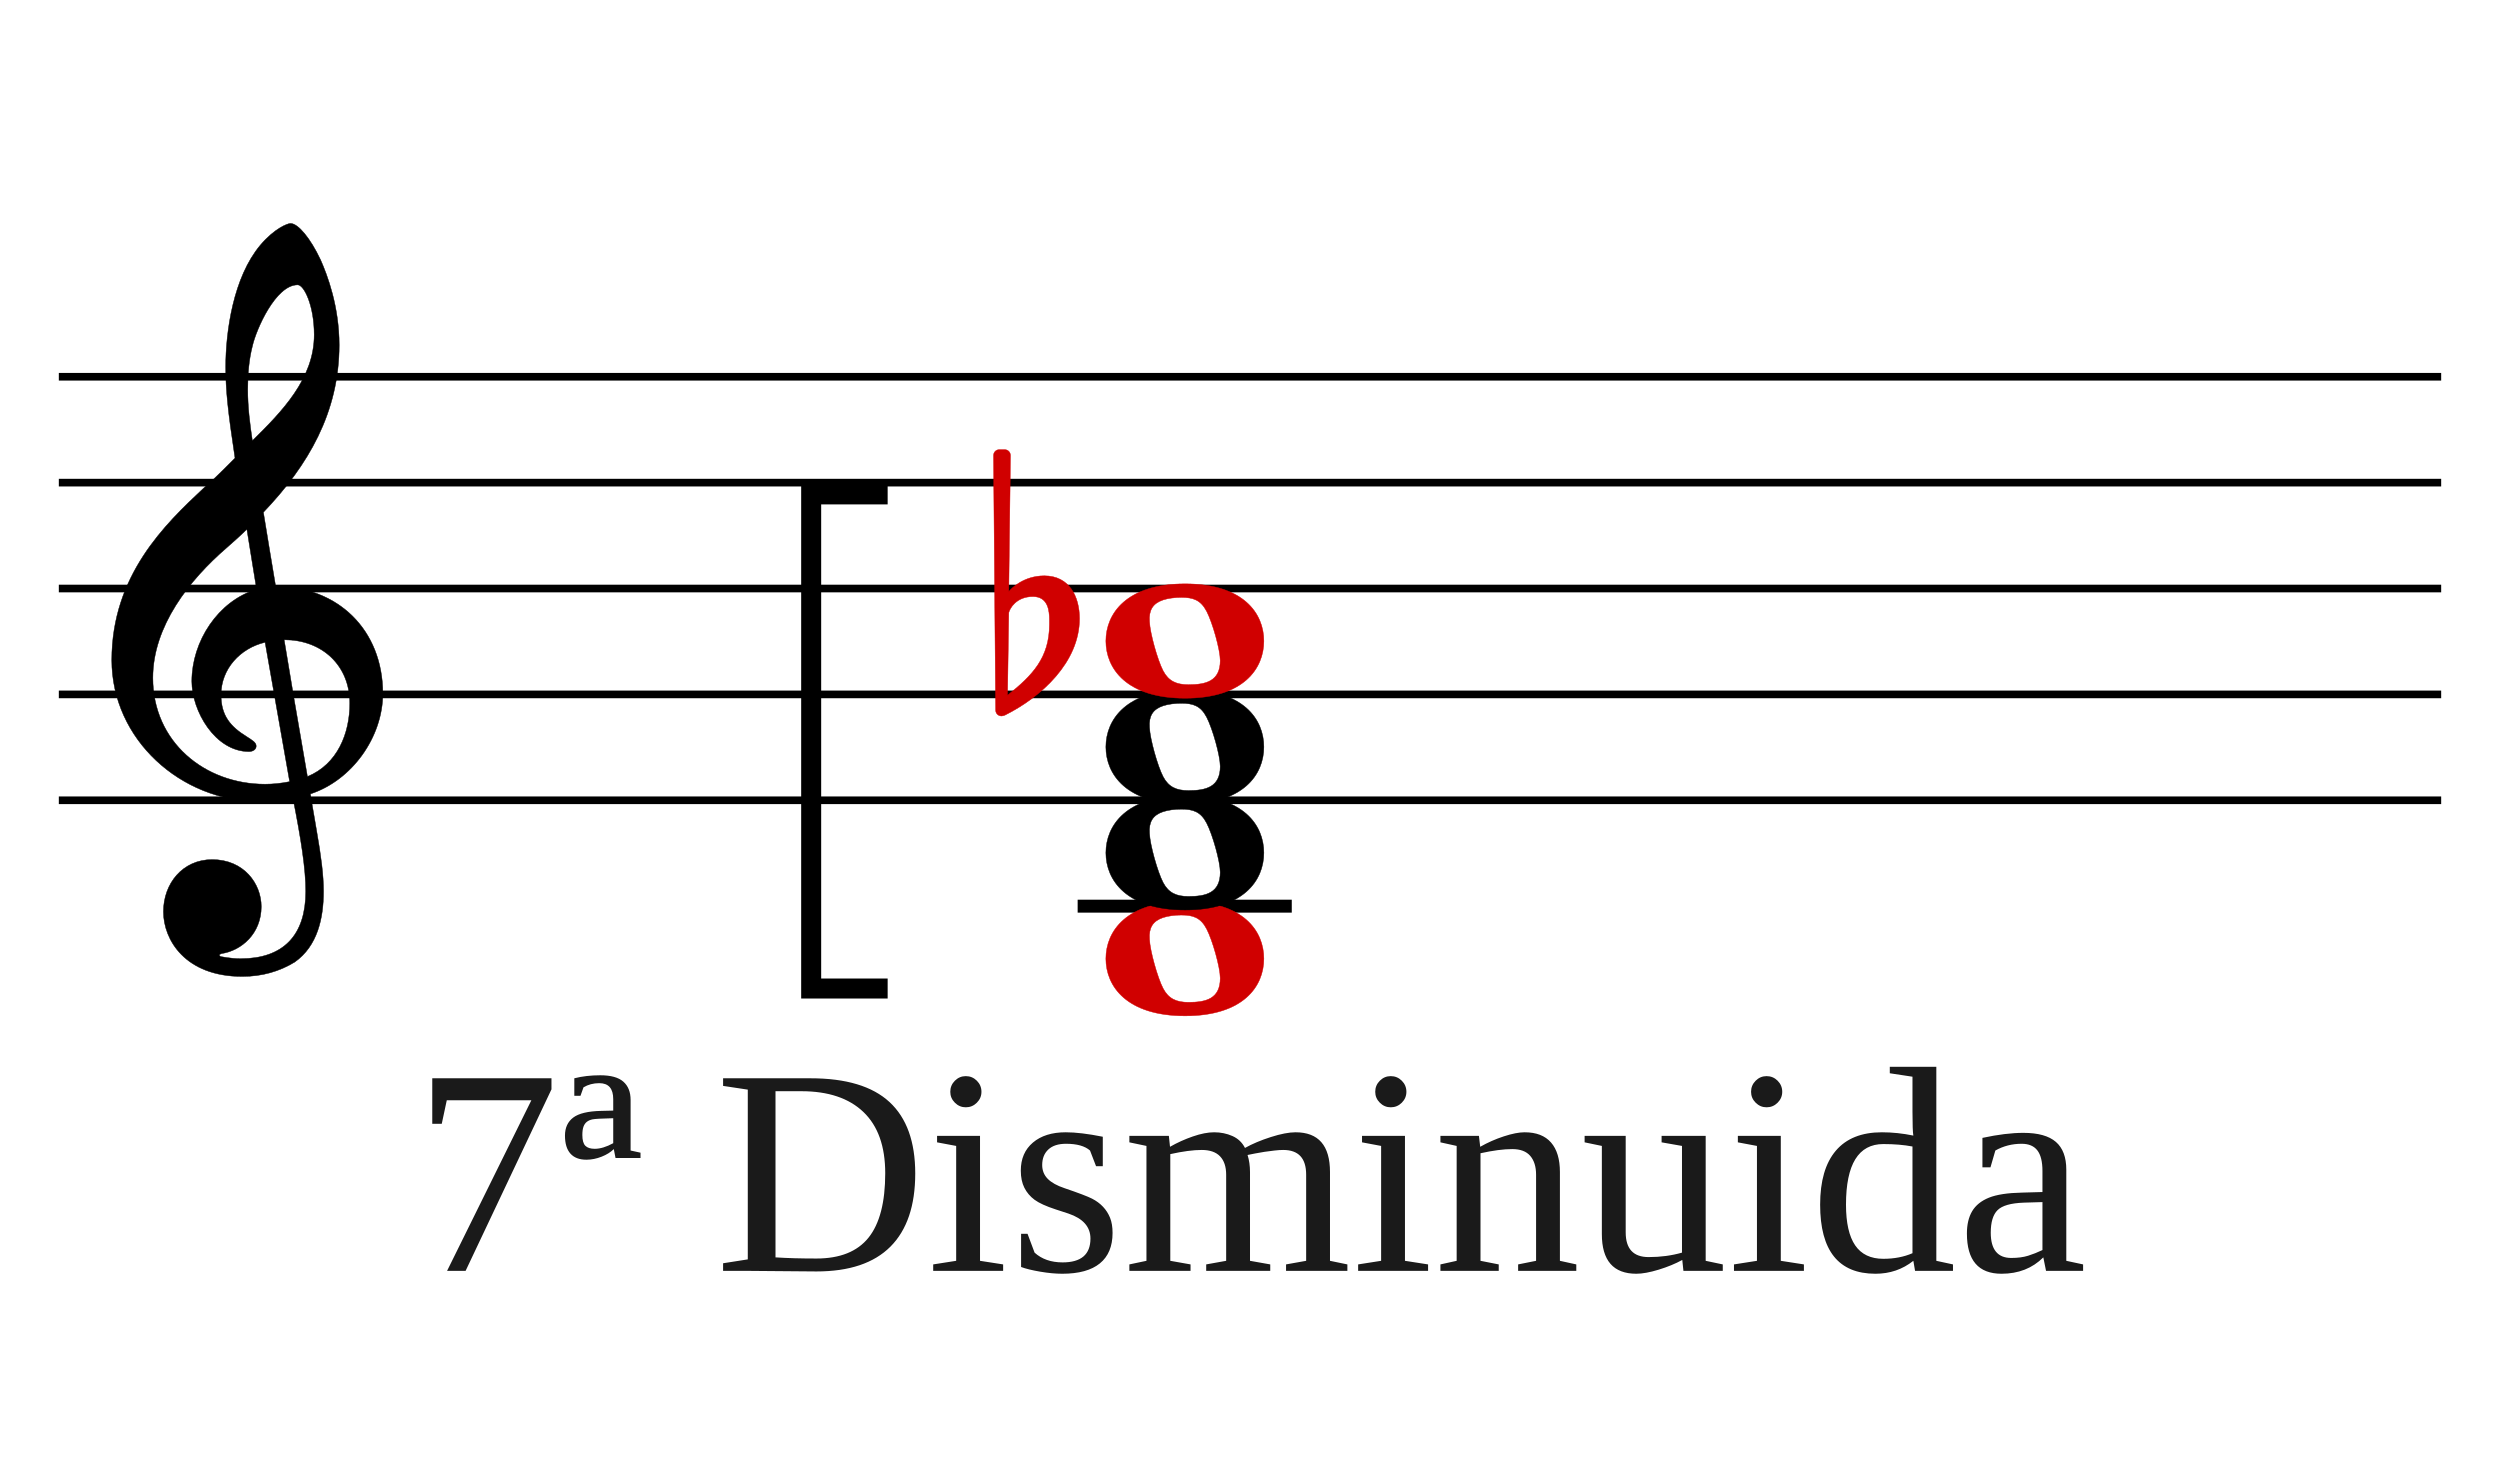
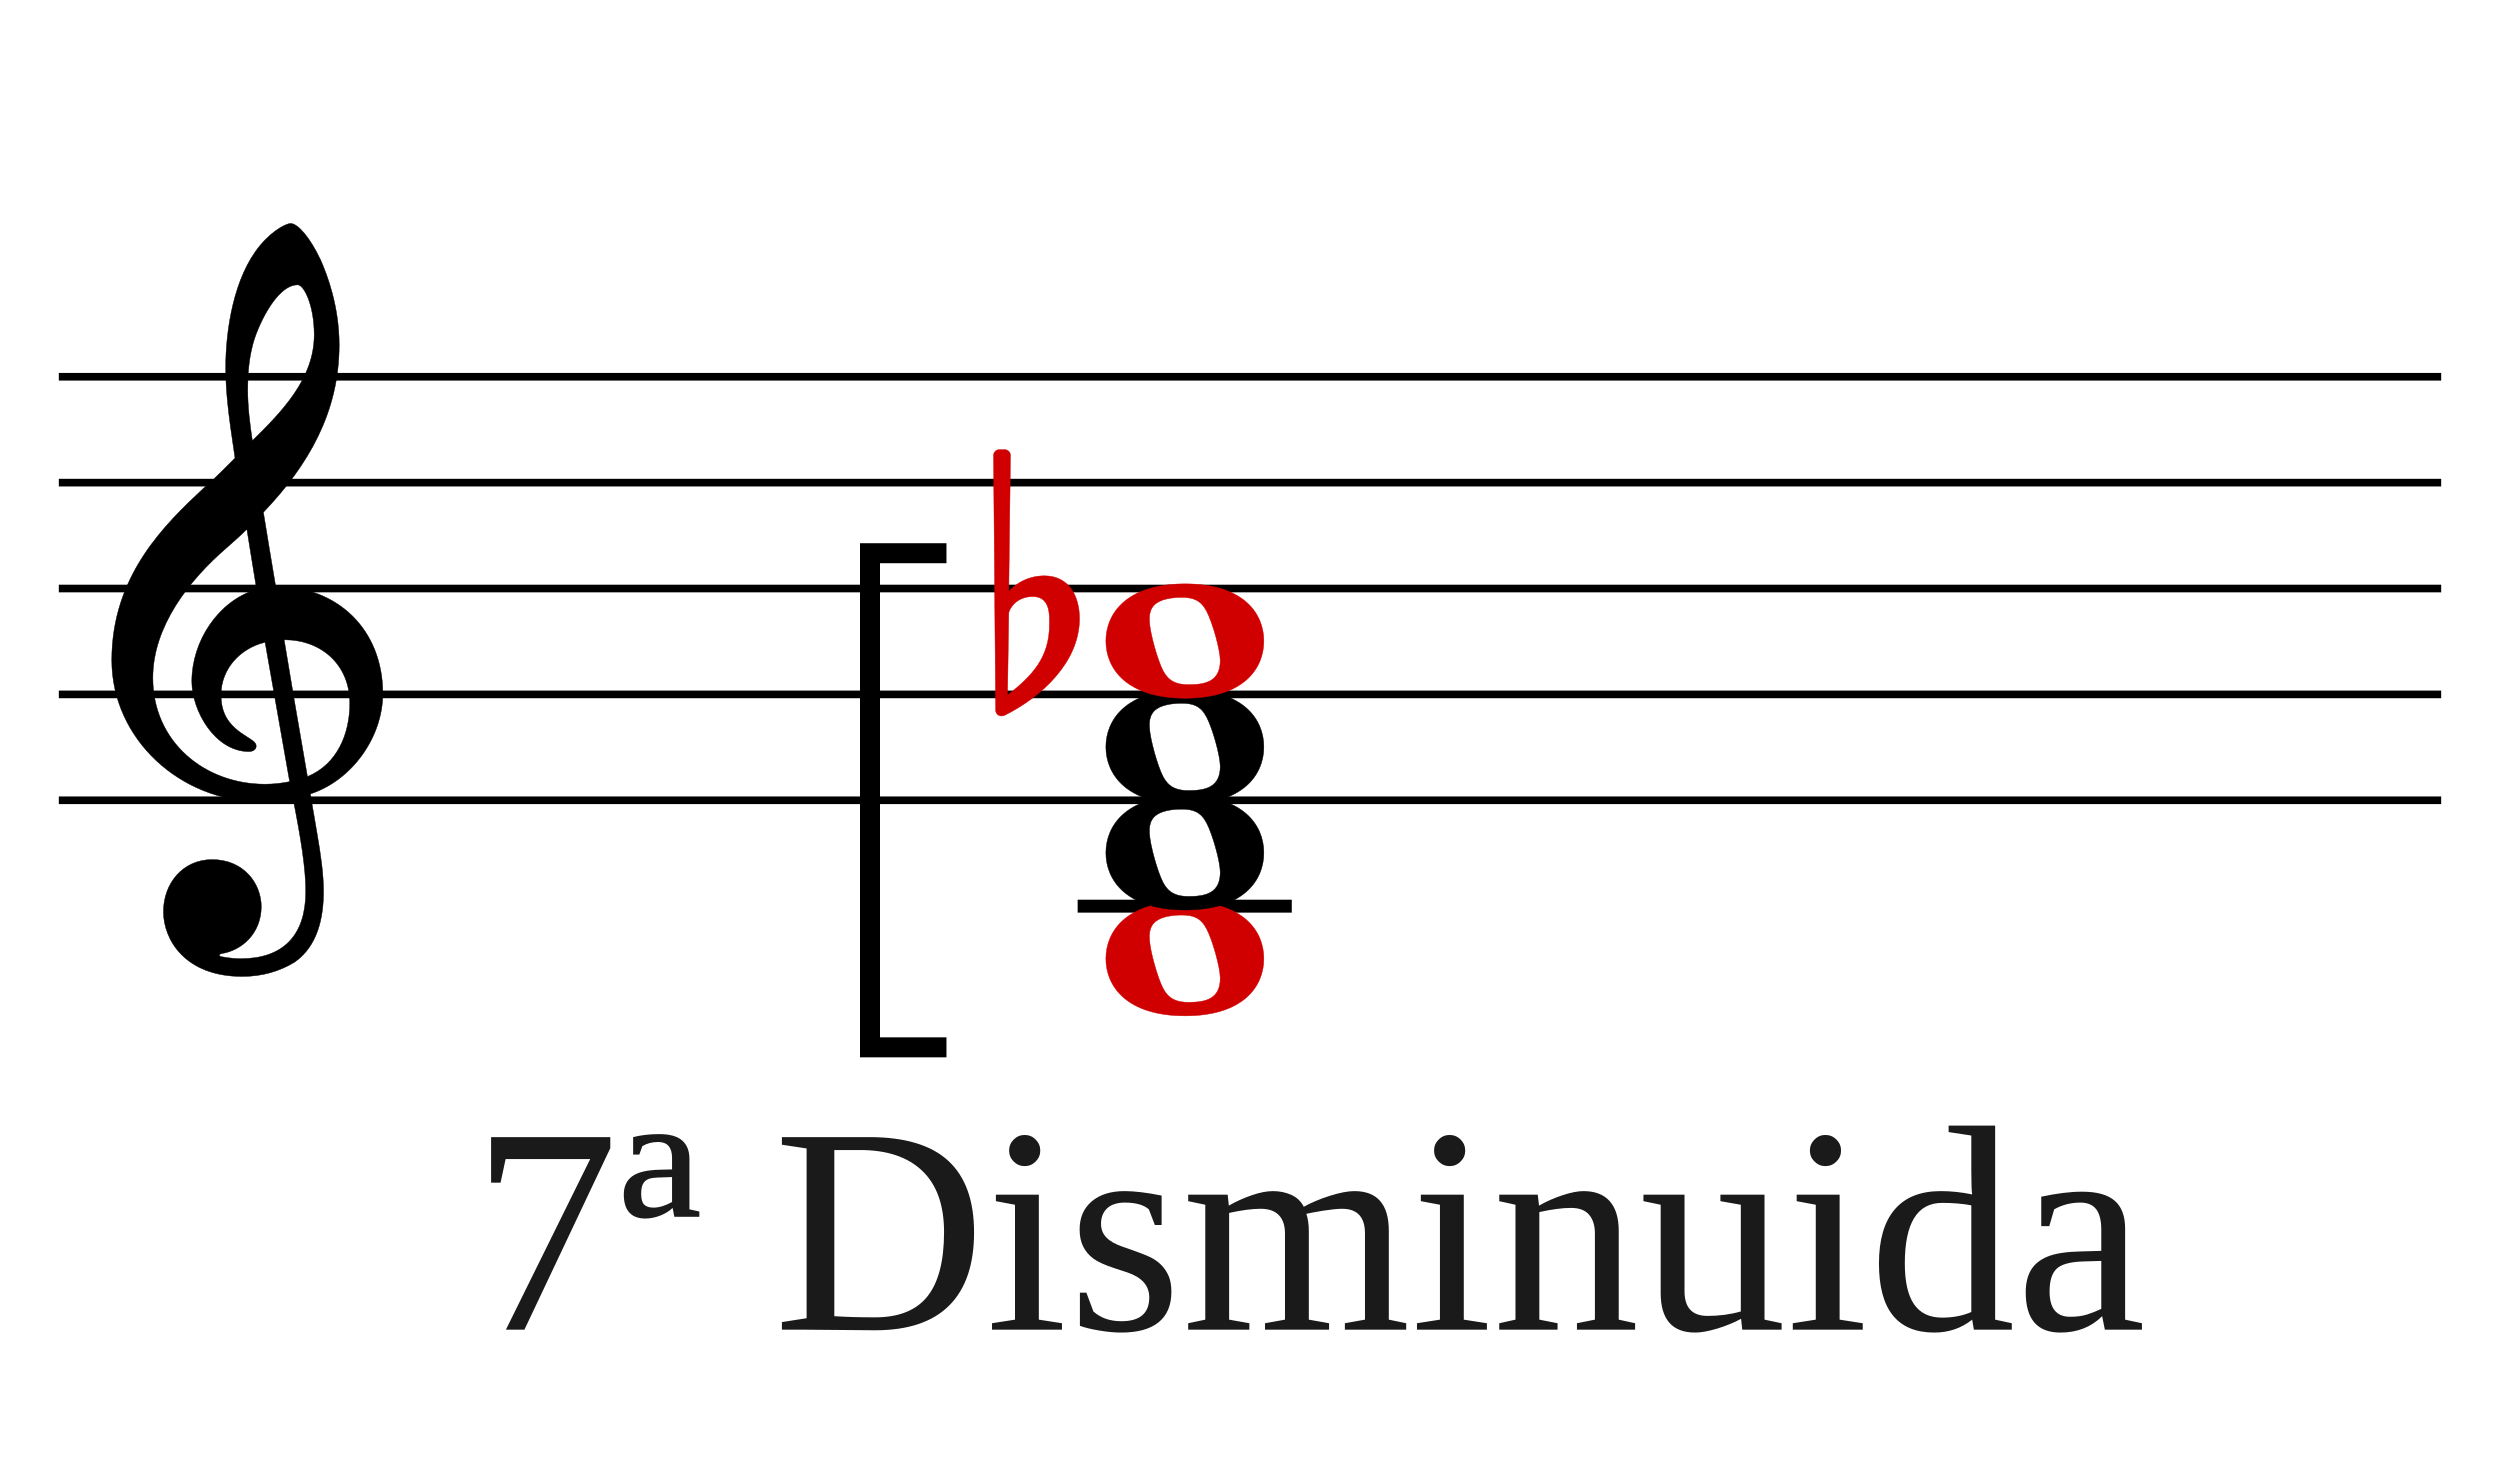
<svg xmlns="http://www.w3.org/2000/svg" id="dh9oyft" viewBox="0 0 170 100" width="260" height="153" role="img">
  <defs>
    <g id="E050-dh9oyft">
      <path transform="scale(1,-1)" d="M420 -206l-58 329c-59 -14 -104 -63 -104 -124c0 -49 22 -75 61 -99c12 -8 22 -13 22 -22s-9 -13 -17 -13c-80 0 -135 96 -135 166c0 94 62 190 153 217c-7 41 -14 88 -23 142c-15 -15 -31 -29 -48 -44c-88 -76 -174 -185 -174 -307c0 -151 122 -251 265 -251 c19 0 38 2 58 6zM332 822c-8 -31 -11 -65 -11 -102c0 -42 5 -81 11 -121c69 68 146 146 146 250c0 69 -24 118 -39 118c-52 0 -98 -105 -107 -145zM562 -21c0 89 -65 150 -155 150c7 -44 34 -203 55 -323c71 29 100 102 100 173zM122 -513c0 66 45 123 115 123 c75 0 116 -57 116 -111c0 -64 -47 -104 -94 -111c-3 -1 -5 -2 -5 -4c0 -1 2 -2 3 -3c2 0 23 -5 47 -5c101 0 154 55 154 159c0 53 -11 123 -30 219c-23 -4 -50 -7 -79 -7c-186 0 -349 147 -349 334c0 200 126 321 217 406c21 17 73 70 74 71c-17 112 -22 161 -22 215 c0 84 18 212 82 288c33 39 64 51 71 51c18 0 47 -35 71 -86c16 -36 44 -110 44 -201c0 -159 -73 -284 -179 -395c9 -56 19 -115 29 -175c146 0 253 -102 253 -253c0 -103 -73 -205 -171 -237c6 -39 12 -69 15 -89c10 -57 16 -102 16 -141c0 -63 -14 -129 -68 -167 c-36 -22 -77 -34 -124 -34c-135 0 -186 87 -186 153z" />
    </g>
    <g id="E0A2-dh9oyft">
      <path transform="scale(1,-1)" d="M195 -102c41 0 75 8 75 57c0 25 -18 89 -32 116s-32 33 -60 33c-15 0 -31 -2 -43 -6c-24 -8 -34 -24 -32 -51c1 -27 19 -91 32 -116s32 -33 60 -33zM187 136c138 0 186 -70 186 -135s-48 -135 -186 -135s-187 70 -187 135s49 135 187 135z" />
    </g>
    <g id="E260-dh9oyft">
      <path transform="scale(1,-1)" d="M132 40v11c0 21 -3 55 -39 55c-40 0 -55 -29 -57 -38l-3 -195c58 46 99 88 99 167zM120 155c59 0 83 -49 83 -101c0 -103 -90 -185 -176 -228c-2 -1 -6 -2 -8 -2c-8 0 -14 6 -14 14l-5 601c0 8 6 14 14 14h12c8 0 14 -6 14 -14l-4 -321c5 6 34 37 84 37z" />
    </g>
  </defs>
  <style type="text/css">#dh9oyft g.ending, #dh9oyft g.fing, #dh9oyft g.reh, #dh9oyft g.tempo {font-weight:bold;}#dh9oyft g.dir, #dh9oyft g.dynam, #dh9oyft g.mNum {font-style:italic;}#dh9oyft g.label {font-weight:normal;}#dh9oyft ellipse, #dh9oyft path, #dh9oyft polygon, #dh9oyft polyline, #dh9oyft rect {stroke:currentColor}#dh9oyft g.cursor {fill:dodgerblue; color:dodgerblue;}#dh9oyft g.cursor.chord {fill:limegreen; color:limegreen;}</style>
  <svg class="definition-scale" color="black" font-family="Times, serif" viewBox="0 0 4250 2500">
    <g class="page-margin" transform="translate(100, 100)">
      <g id="e8xzg1z" class="mdiv pageMilestone" />
      <g id="f1337zp6" class="score pageMilestone" />
      <g id="p12bm8tb" class="system">
        <g id="sw76u6" class="section systemMilestone" />
        <g id="t177icio" class="measure">
          <g id="c1vr9d7h" class="staff">
            <path d="M0 540 L4050 540" stroke-width="13" />
            <path d="M0 720 L4050 720" stroke-width="13" />
            <path d="M0 900 L4050 900" stroke-width="13" />
            <path d="M0 1080 L4050 1080" stroke-width="13" />
            <path d="M0 1260 L4050 1260" stroke-width="13" />
            <g id="b1od4f7b" class="clef">
              <use href="#E050-dh9oyft" transform="translate(90, 1080) scale(0.72, 0.72)" />
            </g>
            <g id="cv6a2j8" class="keySig" />
            <g class="ledgerLines below">
              <path d="M1732 1440 L2096 1440" stroke-width="22" />
            </g>
            <g id="d10hs5vy" class="layer">
              <g id="eq2yvdb" class="space" />
              <g id="f1b2k347" class="chord">
                <g id="n0" class="note" color="#d00000" fill="#d00000">
                  <g class="notehead">
                    <use href="#E0A2-dh9oyft" transform="translate(1780, 1530) scale(0.72, 0.72)" />
                  </g>
                </g>
                <g id="n1" class="note">
                  <g class="notehead">
                    <use href="#E0A2-dh9oyft" transform="translate(1780, 1350) scale(0.72, 0.72)" />
                  </g>
                </g>
                <g id="n2" class="note">
                  <g class="notehead">
                    <use href="#E0A2-dh9oyft" transform="translate(1780, 1170) scale(0.72, 0.72)" />
                  </g>
                </g>
                <g id="n3" class="note" color="#d00000" fill="#d00000">
                  <g class="notehead">
                    <use href="#E0A2-dh9oyft" transform="translate(1780, 990) scale(0.72, 0.72)" />
                  </g>
                  <g id="k1i578sc" class="accid">
                    <use href="#E260-dh9oyft" transform="translate(1589, 990) scale(0.72, 0.72)" />
                  </g>
                </g>
              </g>
            </g>
          </g>
          <g id="b4td2ca" class="barLine" />
        </g>
        <g id="si2tbw4" class="systemMilestoneEnd sw76u6" />
      </g>
      <g id="t1p8hv00" class="pageMilestoneEnd f1337zp6" />
      <g id="u8o7l91" class="pageMilestoneEnd e8xzg1z" />
    </g>
-     <g class="tm-etiquetas" font-family="Arial, Helvetica, sans-serif" font-weight="700" font-size="300" text-anchor="middle">
-       <text x="2125" y="2160" fill="#1a1a1a" font-size="500" font-weight="400" font-family="Georgia, &quot;Times New Roman&quot;, serif">7ª Disminuida</text>
+     <g transform="translate(100 100)">
+       <g class="tm-etiquetas" font-family="Arial, Helvetica, sans-serif" font-weight="700" font-size="300" text-anchor="middle">
+         <text x="2125" y="2160" fill="#1a1a1a" font-size="500" font-weight="400" font-family="Georgia, &quot;Times New Roman&quot;, serif">7ª Disminuida</text>
+       </g>
+       <path class="tm-corchete" fill="none" stroke="#1a1a1a" stroke-width="34" stroke-linejoin="miter" d="M1509 840H1379V1680H1509" />
    </g>
-     <path class="tm-corchete" fill="none" stroke="#1a1a1a" stroke-width="34" stroke-linejoin="miter" d="M1509 840H1379V1680H1509" />
  </svg>
</svg>
